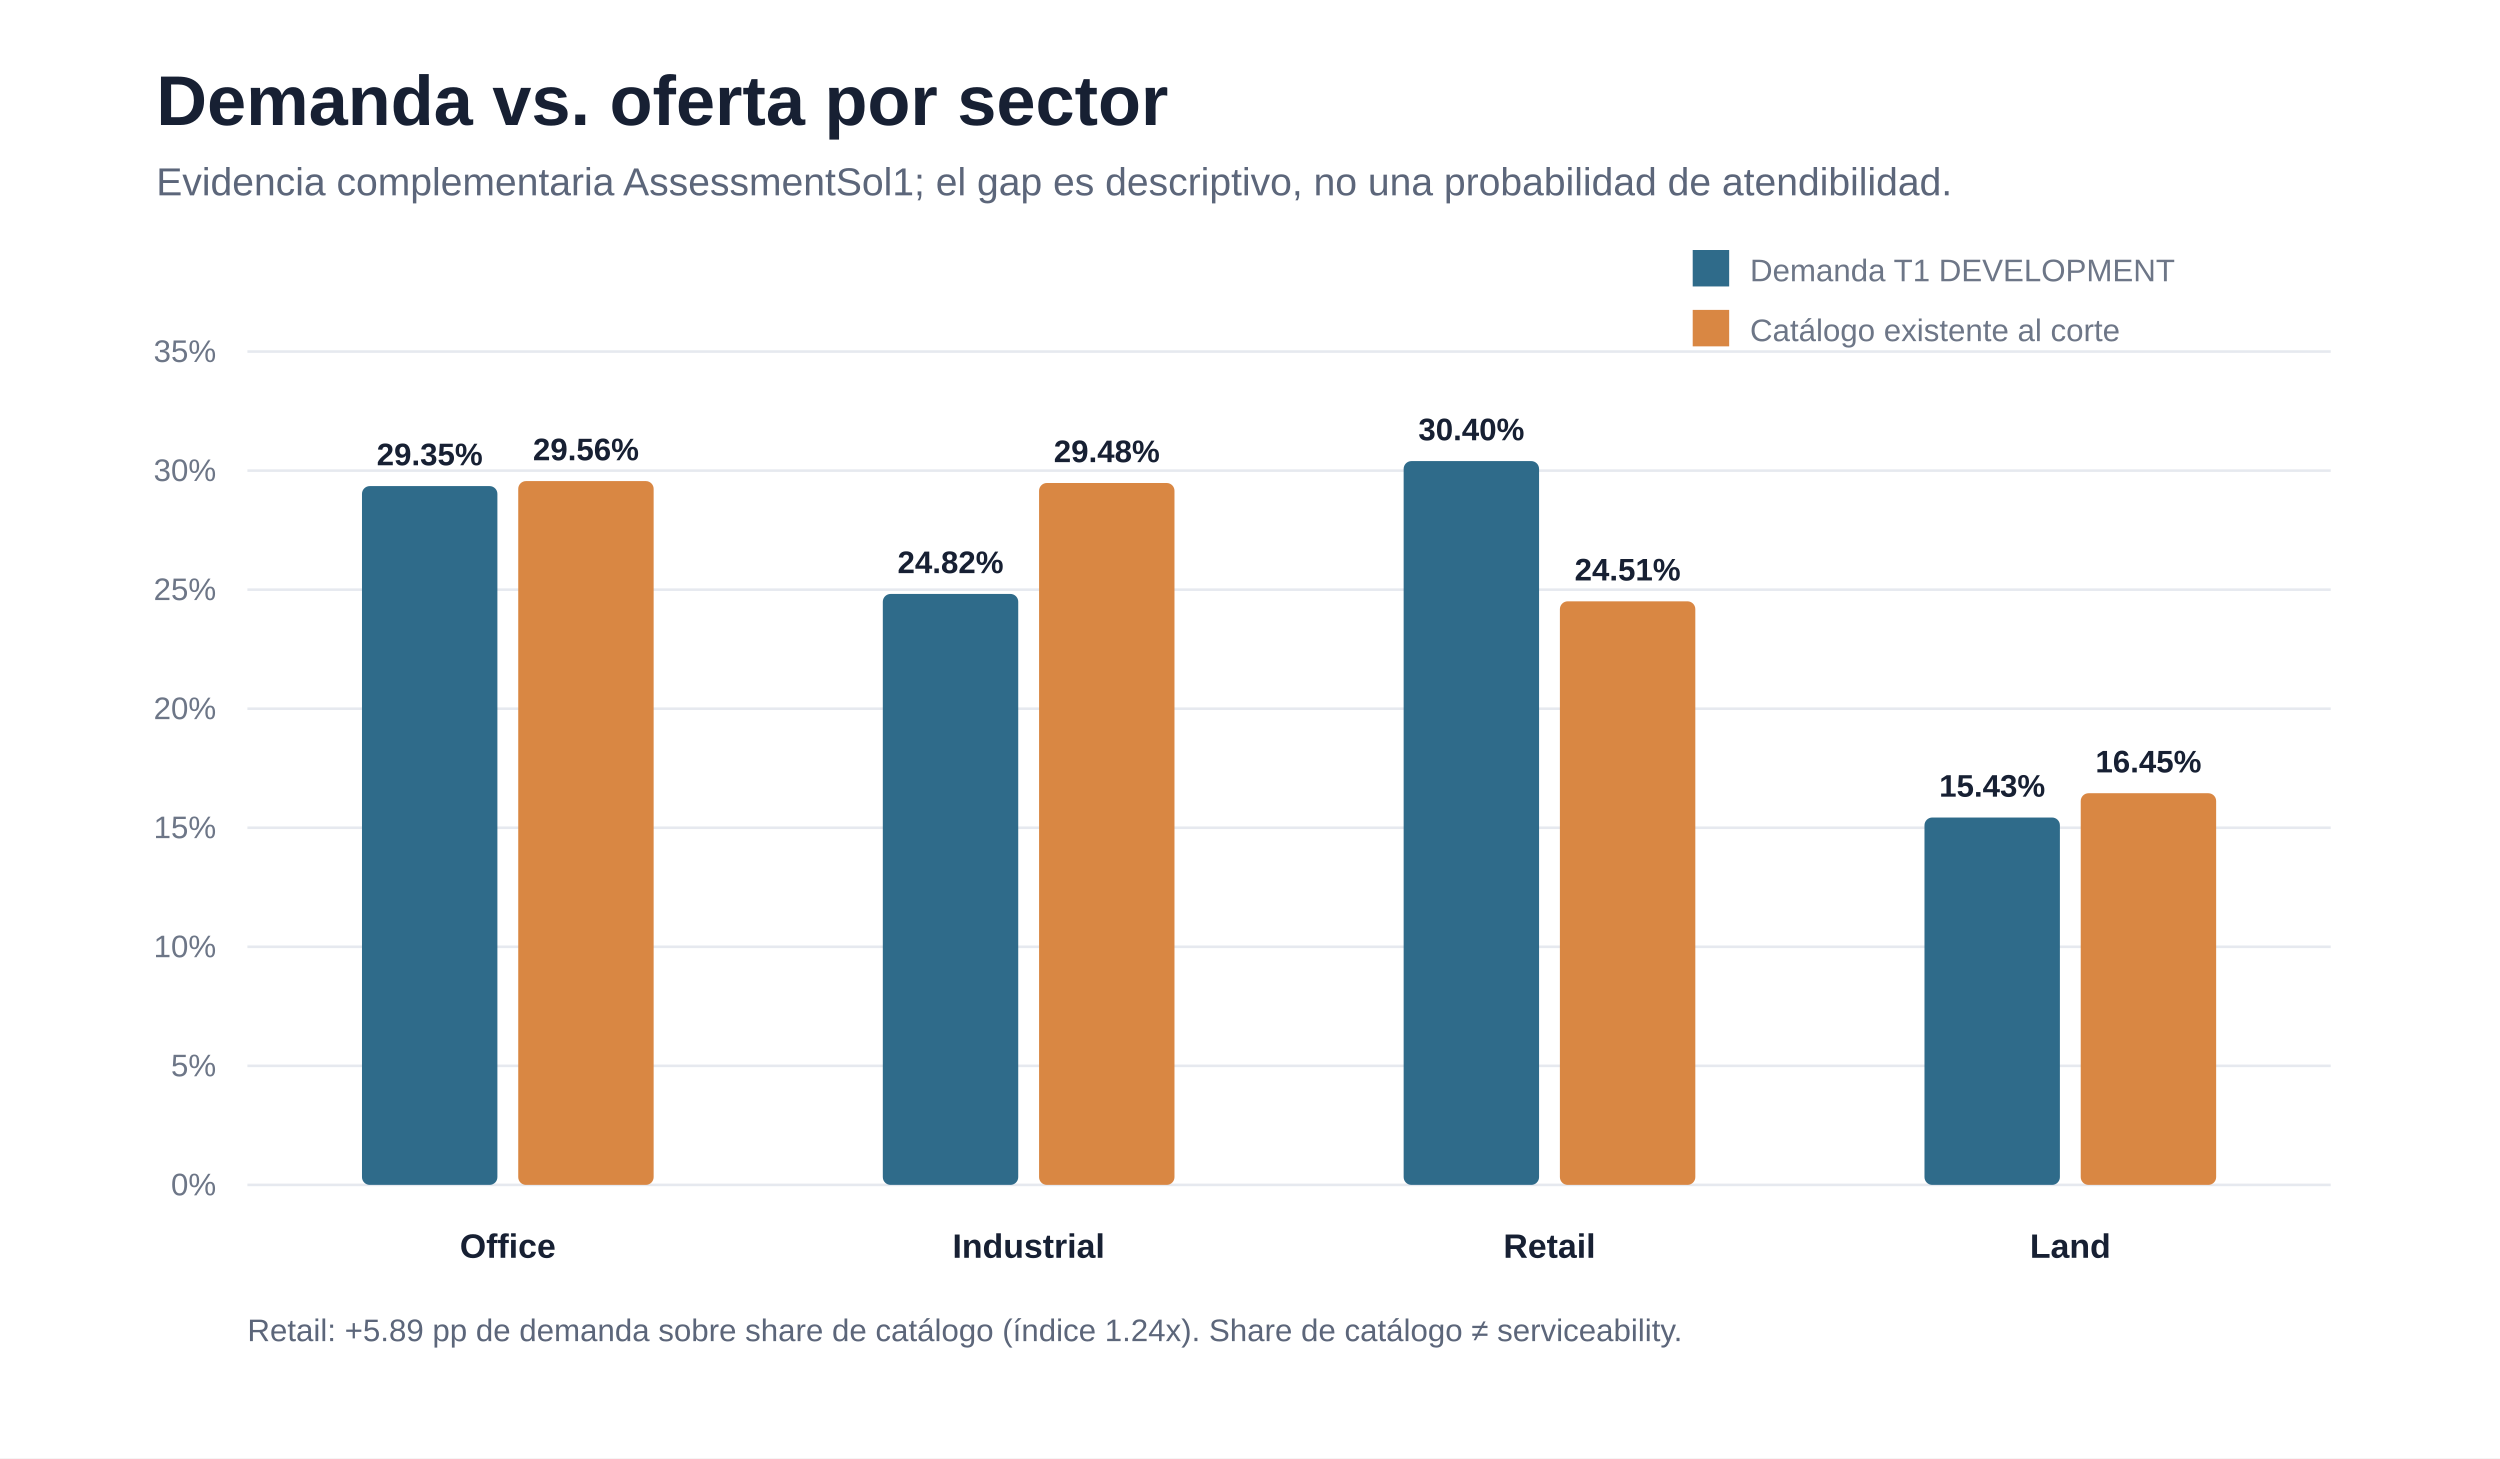
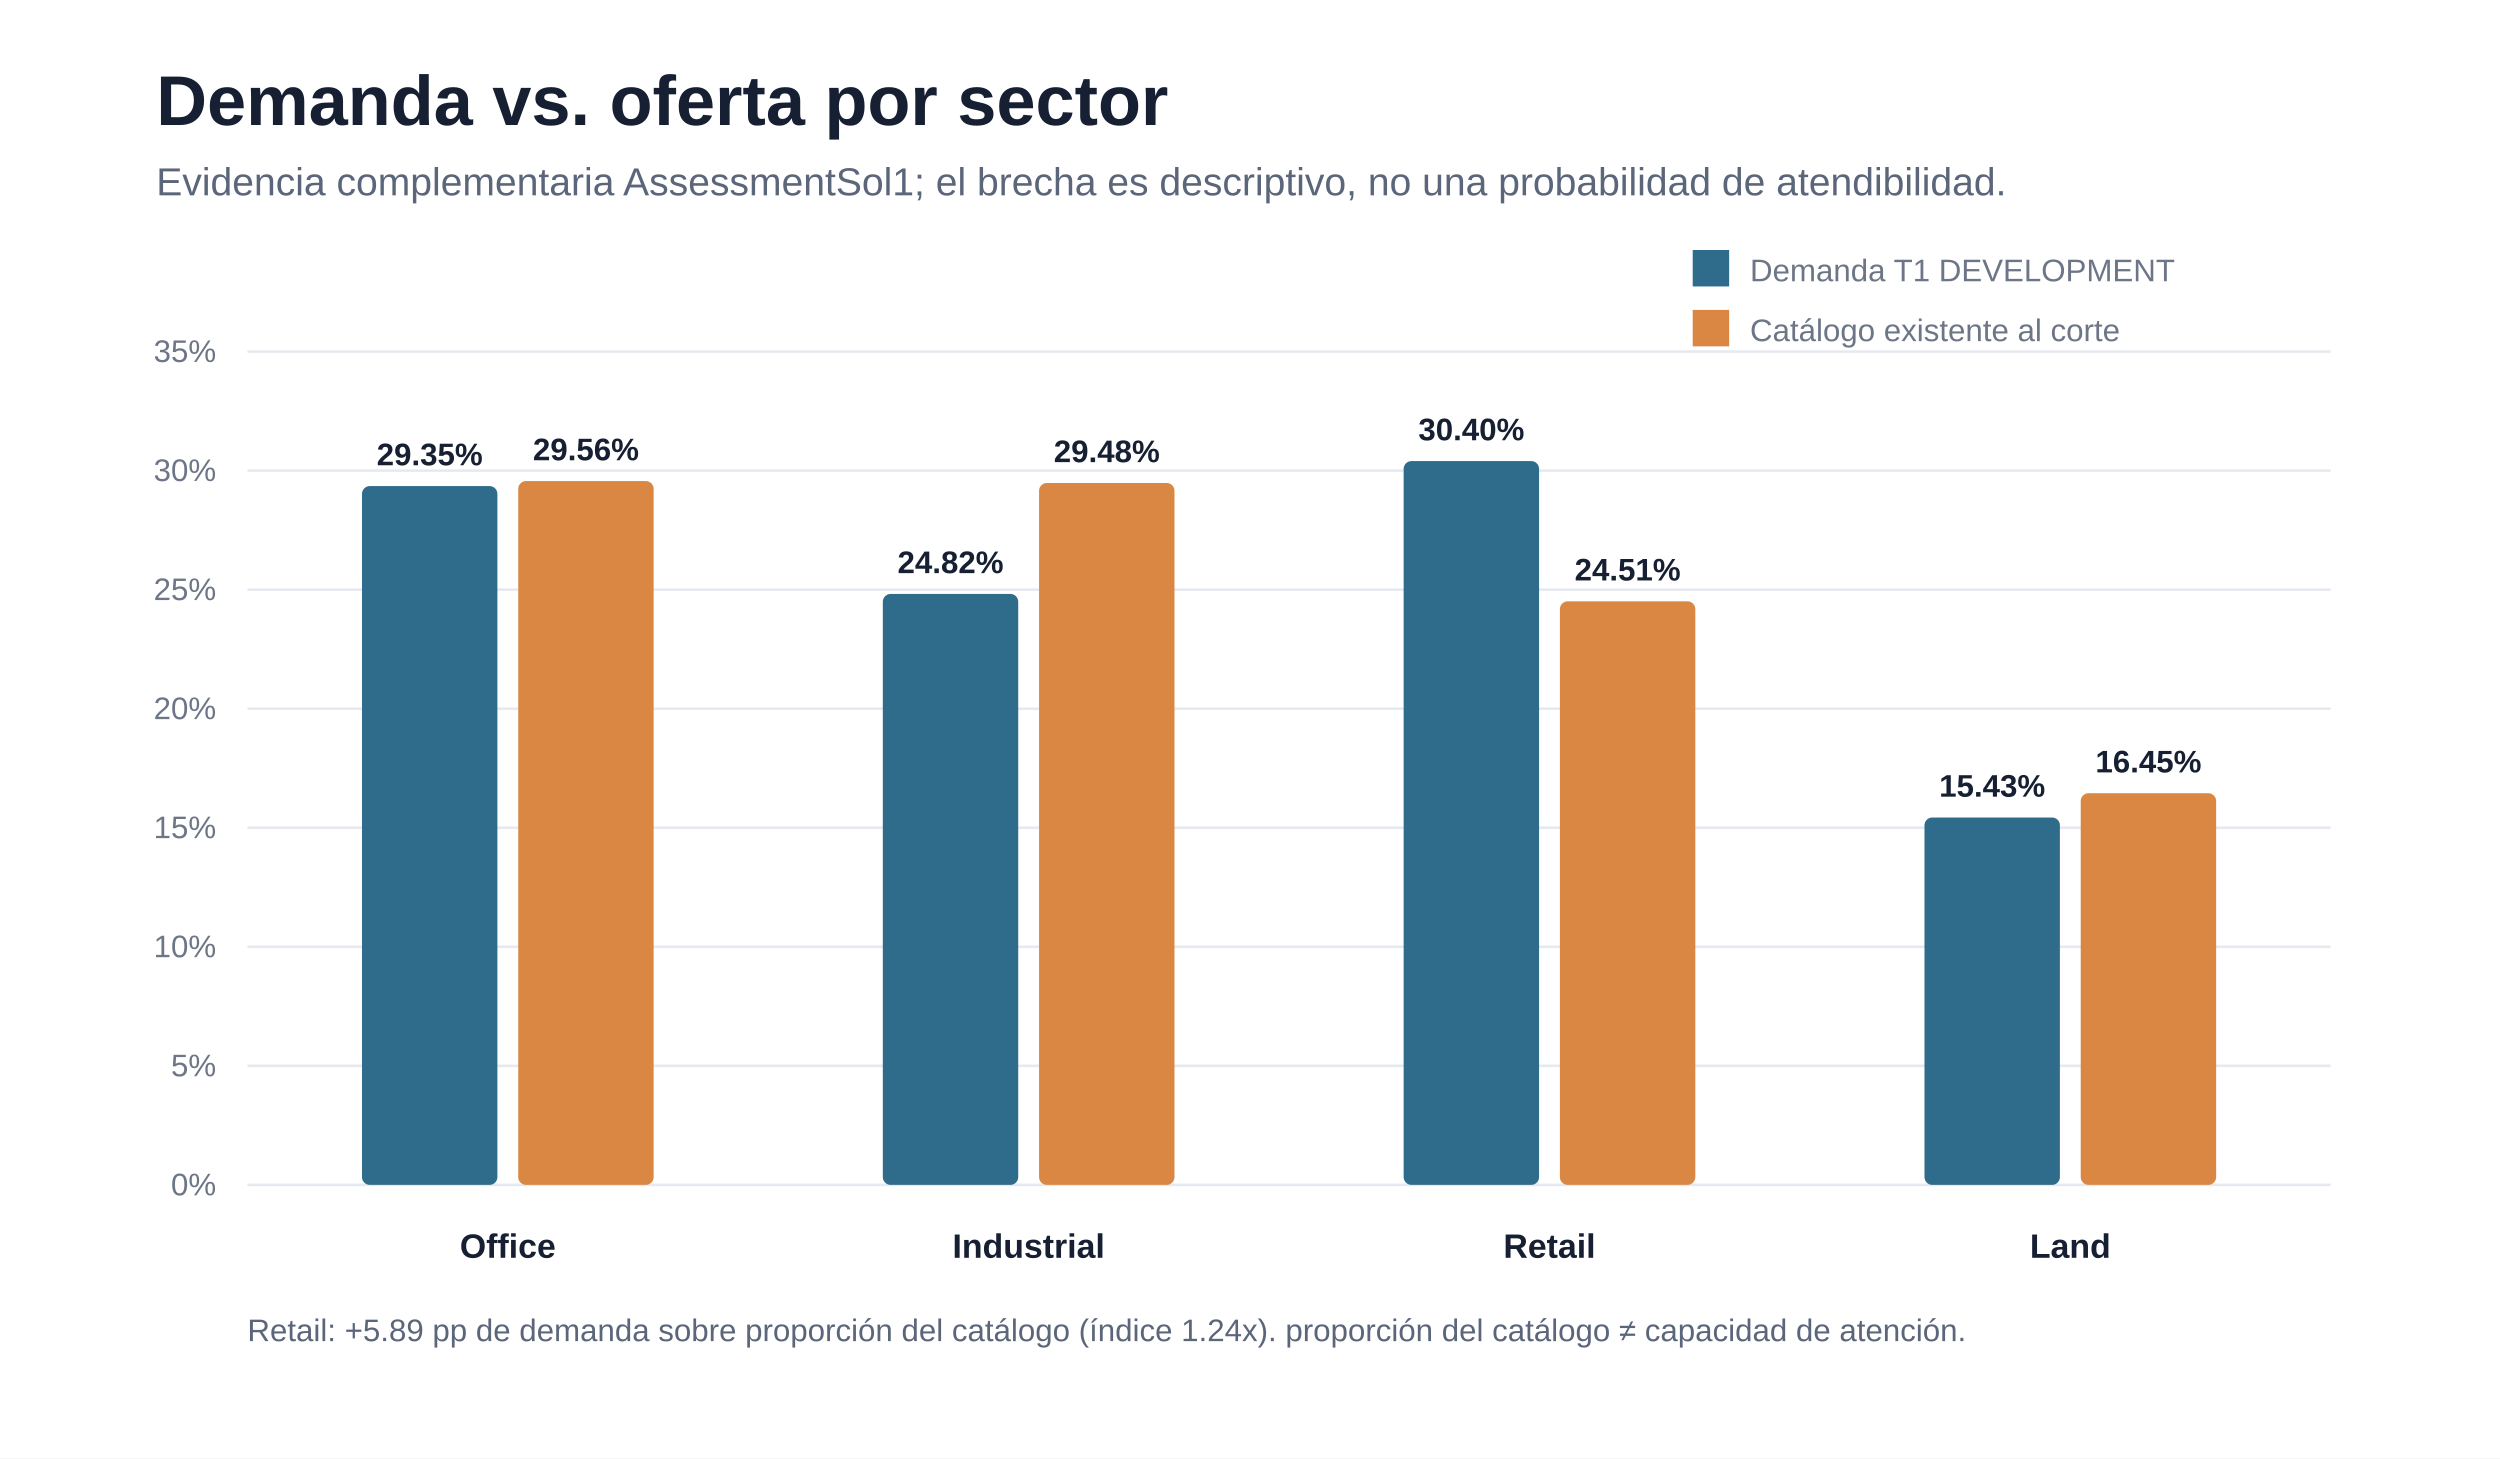
<svg xmlns="http://www.w3.org/2000/svg" width="960" height="560" viewBox="0 0 960 560" role="img" aria-label="Demanda vs. oferta por sector">
  <style>
text{font-family:Arial,Helvetica,sans-serif;fill:#172033}.title{font-size:27px;font-weight:700}.sub{font-size:15px;fill:#5c667a}.axis{font-size:12px;fill:#6d7687}.label{font-size:13px;font-weight:600}.value{font-size:12px;font-weight:700}.note{font-size:12px;fill:#5c667a}.grid{stroke:#e6e9ef;stroke-width:1}.axisline{stroke:#9aa3b2;stroke-width:1}.a{fill:#2f6b8a}.b{fill:#d98743}.c{fill:#6d9b76}.d{fill:#8b78a8}.lineA{fill:none;stroke:#2f6b8a;stroke-width:4}.lineB{fill:none;stroke:#d98743;stroke-width:4}.ptA{fill:#2f6b8a}.ptB{fill:#d98743}
</style>
  <rect width="960" height="560" fill="#ffffff" />
  <text x="60" y="48" class="title">Demanda vs. oferta por sector</text>
-   <text x="60" y="75" class="sub">Evidencia complementaria AssessmentSol1; el gap es descriptivo, no una probabilidad de atendibilidad.</text>
+   <text x="60" y="75" class="sub">Evidencia complementaria AssessmentSol1; el brecha es descriptivo, no una probabilidad de atendibilidad.</text>
  <line x1="95" y1="455" x2="895" y2="455" class="grid" />
  <text x="83" y="459" text-anchor="end" class="axis">0%</text>
  <line x1="95" y1="409.286" x2="895" y2="409.286" class="grid" />
  <text x="83" y="413.286" text-anchor="end" class="axis">5%</text>
  <line x1="95" y1="363.571" x2="895" y2="363.571" class="grid" />
  <text x="83" y="367.571" text-anchor="end" class="axis">10%</text>
  <line x1="95" y1="317.857" x2="895" y2="317.857" class="grid" />
  <text x="83" y="321.857" text-anchor="end" class="axis">15%</text>
  <line x1="95" y1="272.143" x2="895" y2="272.143" class="grid" />
  <text x="83" y="276.143" text-anchor="end" class="axis">20%</text>
  <line x1="95" y1="226.429" x2="895" y2="226.429" class="grid" />
  <text x="83" y="230.429" text-anchor="end" class="axis">25%</text>
  <line x1="95" y1="180.714" x2="895" y2="180.714" class="grid" />
  <text x="83" y="184.714" text-anchor="end" class="axis">30%</text>
  <line x1="95" y1="135" x2="895" y2="135" class="grid" />
  <text x="83" y="139" text-anchor="end" class="axis">35%</text>
  <rect x="139" y="186.657" width="52" height="268.343" rx="3" class="a" />
  <rect x="199" y="184.737" width="52" height="270.263" rx="3" class="b" />
  <text x="165" y="178.657" text-anchor="middle" class="value">29.35%</text>
  <text x="225" y="176.737" text-anchor="middle" class="value">29.56%</text>
  <text x="195" y="483" text-anchor="middle" class="label">Office</text>
  <rect x="339" y="228.074" width="52" height="226.926" rx="3" class="a" />
  <rect x="399" y="185.469" width="52" height="269.531" rx="3" class="b" />
  <text x="365" y="220.074" text-anchor="middle" class="value">24.82%</text>
  <text x="425" y="177.469" text-anchor="middle" class="value">29.48%</text>
  <text x="395" y="483" text-anchor="middle" class="label">Industrial</text>
  <rect x="539" y="177.057" width="52" height="277.943" rx="3" class="a" />
  <rect x="599" y="230.909" width="52" height="224.091" rx="3" class="b" />
  <text x="565" y="169.057" text-anchor="middle" class="value">30.40%</text>
  <text x="625" y="222.909" text-anchor="middle" class="value">24.51%</text>
  <text x="595" y="483" text-anchor="middle" class="label">Retail</text>
  <rect x="739" y="313.926" width="52" height="141.074" rx="3" class="a" />
  <rect x="799" y="304.6" width="52" height="150.4" rx="3" class="b" />
  <text x="765" y="305.926" text-anchor="middle" class="value">15.43%</text>
  <text x="825" y="296.6" text-anchor="middle" class="value">16.45%</text>
  <text x="795" y="483" text-anchor="middle" class="label">Land</text>
  <rect x="650" y="96" width="14" height="14" class="a" />
  <text x="672" y="108" class="axis">Demanda T1 DEVELOPMENT</text>
  <rect x="650" y="119" width="14" height="14" class="b" />
  <text x="672" y="131" class="axis">Catálogo existente al corte</text>
-   <text x="95" y="515" class="note">Retail: +5.89 pp de demanda sobre share de catálogo (índice 1.24x). Share de catálogo ≠ serviceability.</text>
+   <text x="95" y="515" class="note">Retail: +5.89 pp de demanda sobre proporción del catálogo (índice 1.24x). proporción del catálogo ≠ capacidad de atención.</text>
</svg>
